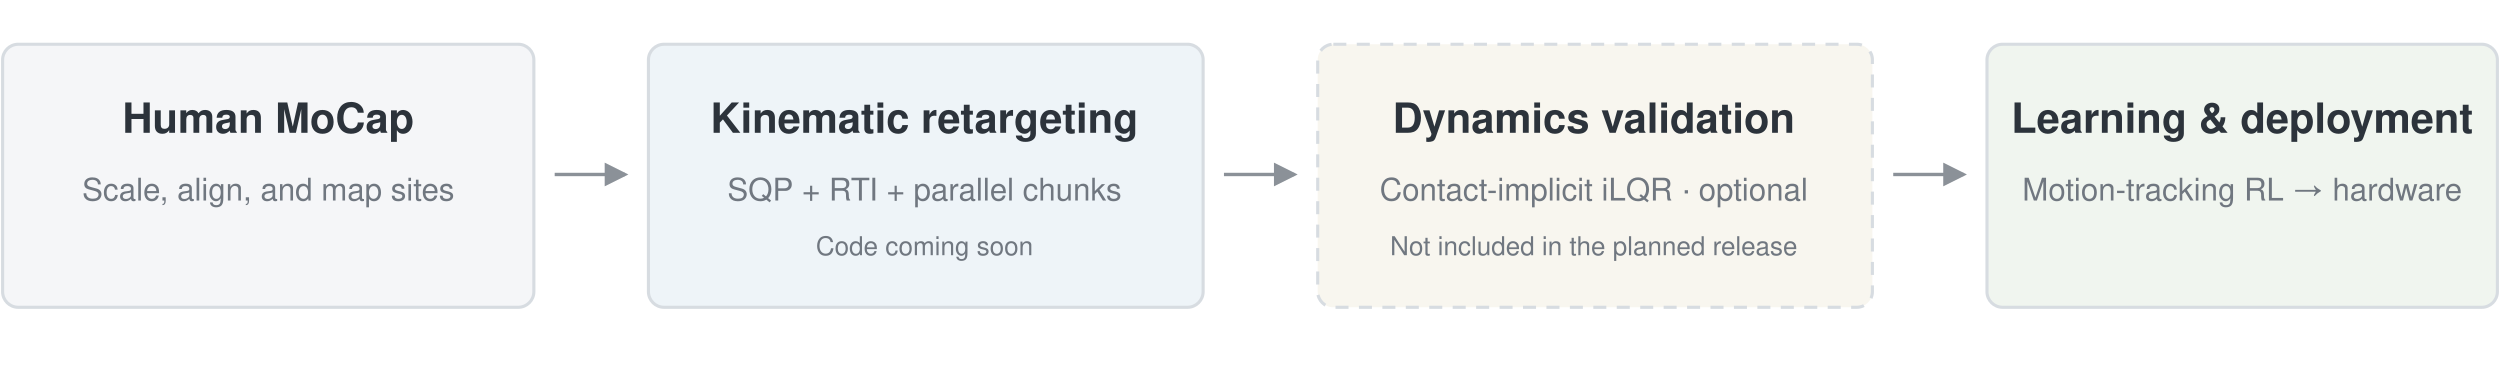
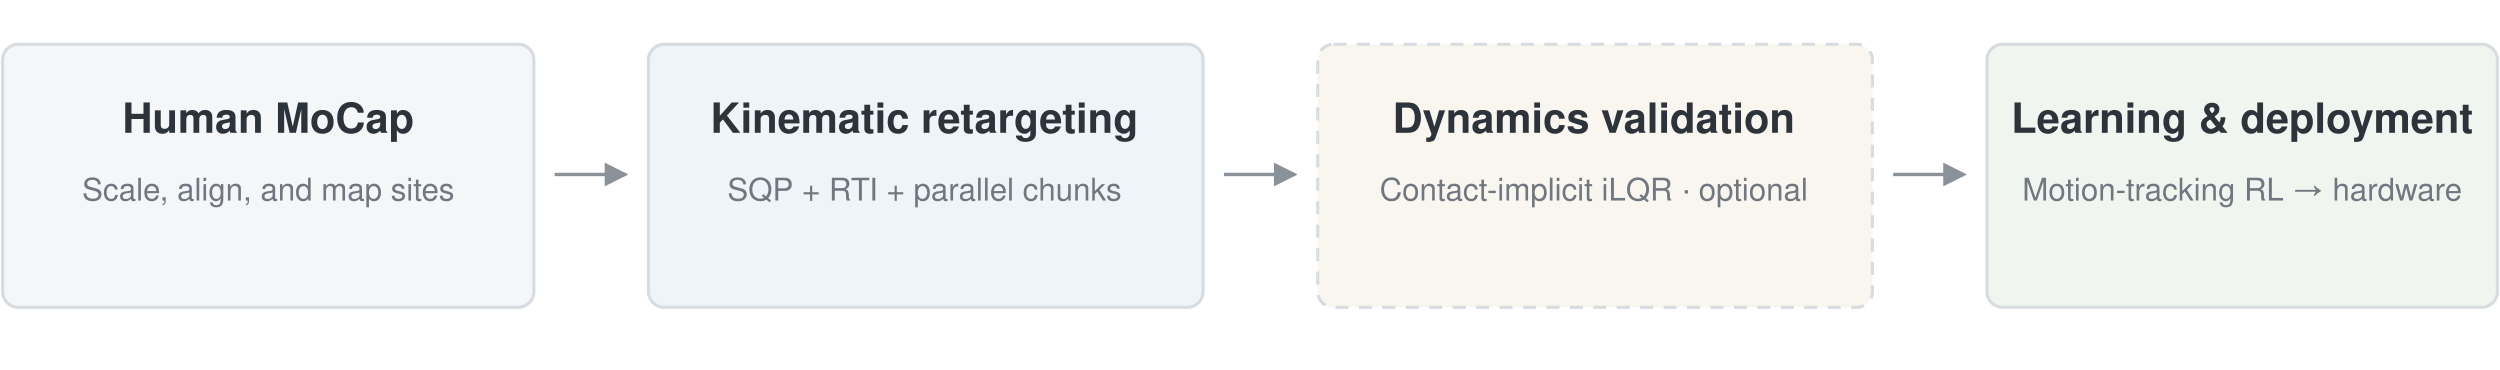
<svg xmlns="http://www.w3.org/2000/svg" width="960" height="142" viewBox="0 0 960 142" role="img" aria-labelledby="pipeline-title pipeline-desc">
  <defs>
    <marker id="arrowhead" markerWidth="7" markerHeight="7" refX="6" refY="3.5" orient="auto">
      <path d="M0 0 7 3.5 0 7" fill="#8b9198" />
    </marker>
  </defs>
  <g stroke="#d7dce1" stroke-width="1.2">
    <rect x="1" y="17" width="204" height="101" rx="6" fill="#f5f6f8" />
    <rect x="249" y="17" width="213" height="101" rx="6" fill="#eef4f8" />
    <rect x="506" y="17" width="213" height="101" rx="6" fill="#f8f6ef" stroke-dasharray="5 4" />
    <rect x="763" y="17" width="196" height="101" rx="6" fill="#f0f5ef" />
  </g>
  <g stroke="#8b9198" stroke-width="1.3" marker-end="url(#arrowhead)">
    <path d="M213 67h27" />
    <path d="M470 67h27" />
    <path d="M727 67h27" />
  </g>
  <g fill="#2c333b" font-family="Helvetica, Arial, sans-serif" font-size="16" text-anchor="middle">
    <text x="103" y="51" font-weight="600">Human MoCap</text>
    <text x="355" y="51" font-weight="600">Kinematic retargeting</text>
    <text x="612" y="51" font-weight="600">Dynamics validation</text>
    <text x="861" y="51" font-weight="600">Learning &amp; deployment</text>
  </g>
  <g fill="#707780" font-family="Helvetica, Arial, sans-serif" font-size="12" text-anchor="middle">
    <text x="103" y="77">Scale, align, and map sites</text>
    <text x="355" y="77">SQP + RTI + parallel chunks</text>
-     <text x="355" y="98" font-size="10">Code coming soon</text>
    <text x="612" y="77">Contact-implicit iLQR · optional</text>
-     <text x="612" y="98" font-size="10">Not included in the planned release</text>
    <text x="861" y="77">Motion-tracking RL → hardware</text>
  </g>
</svg>
